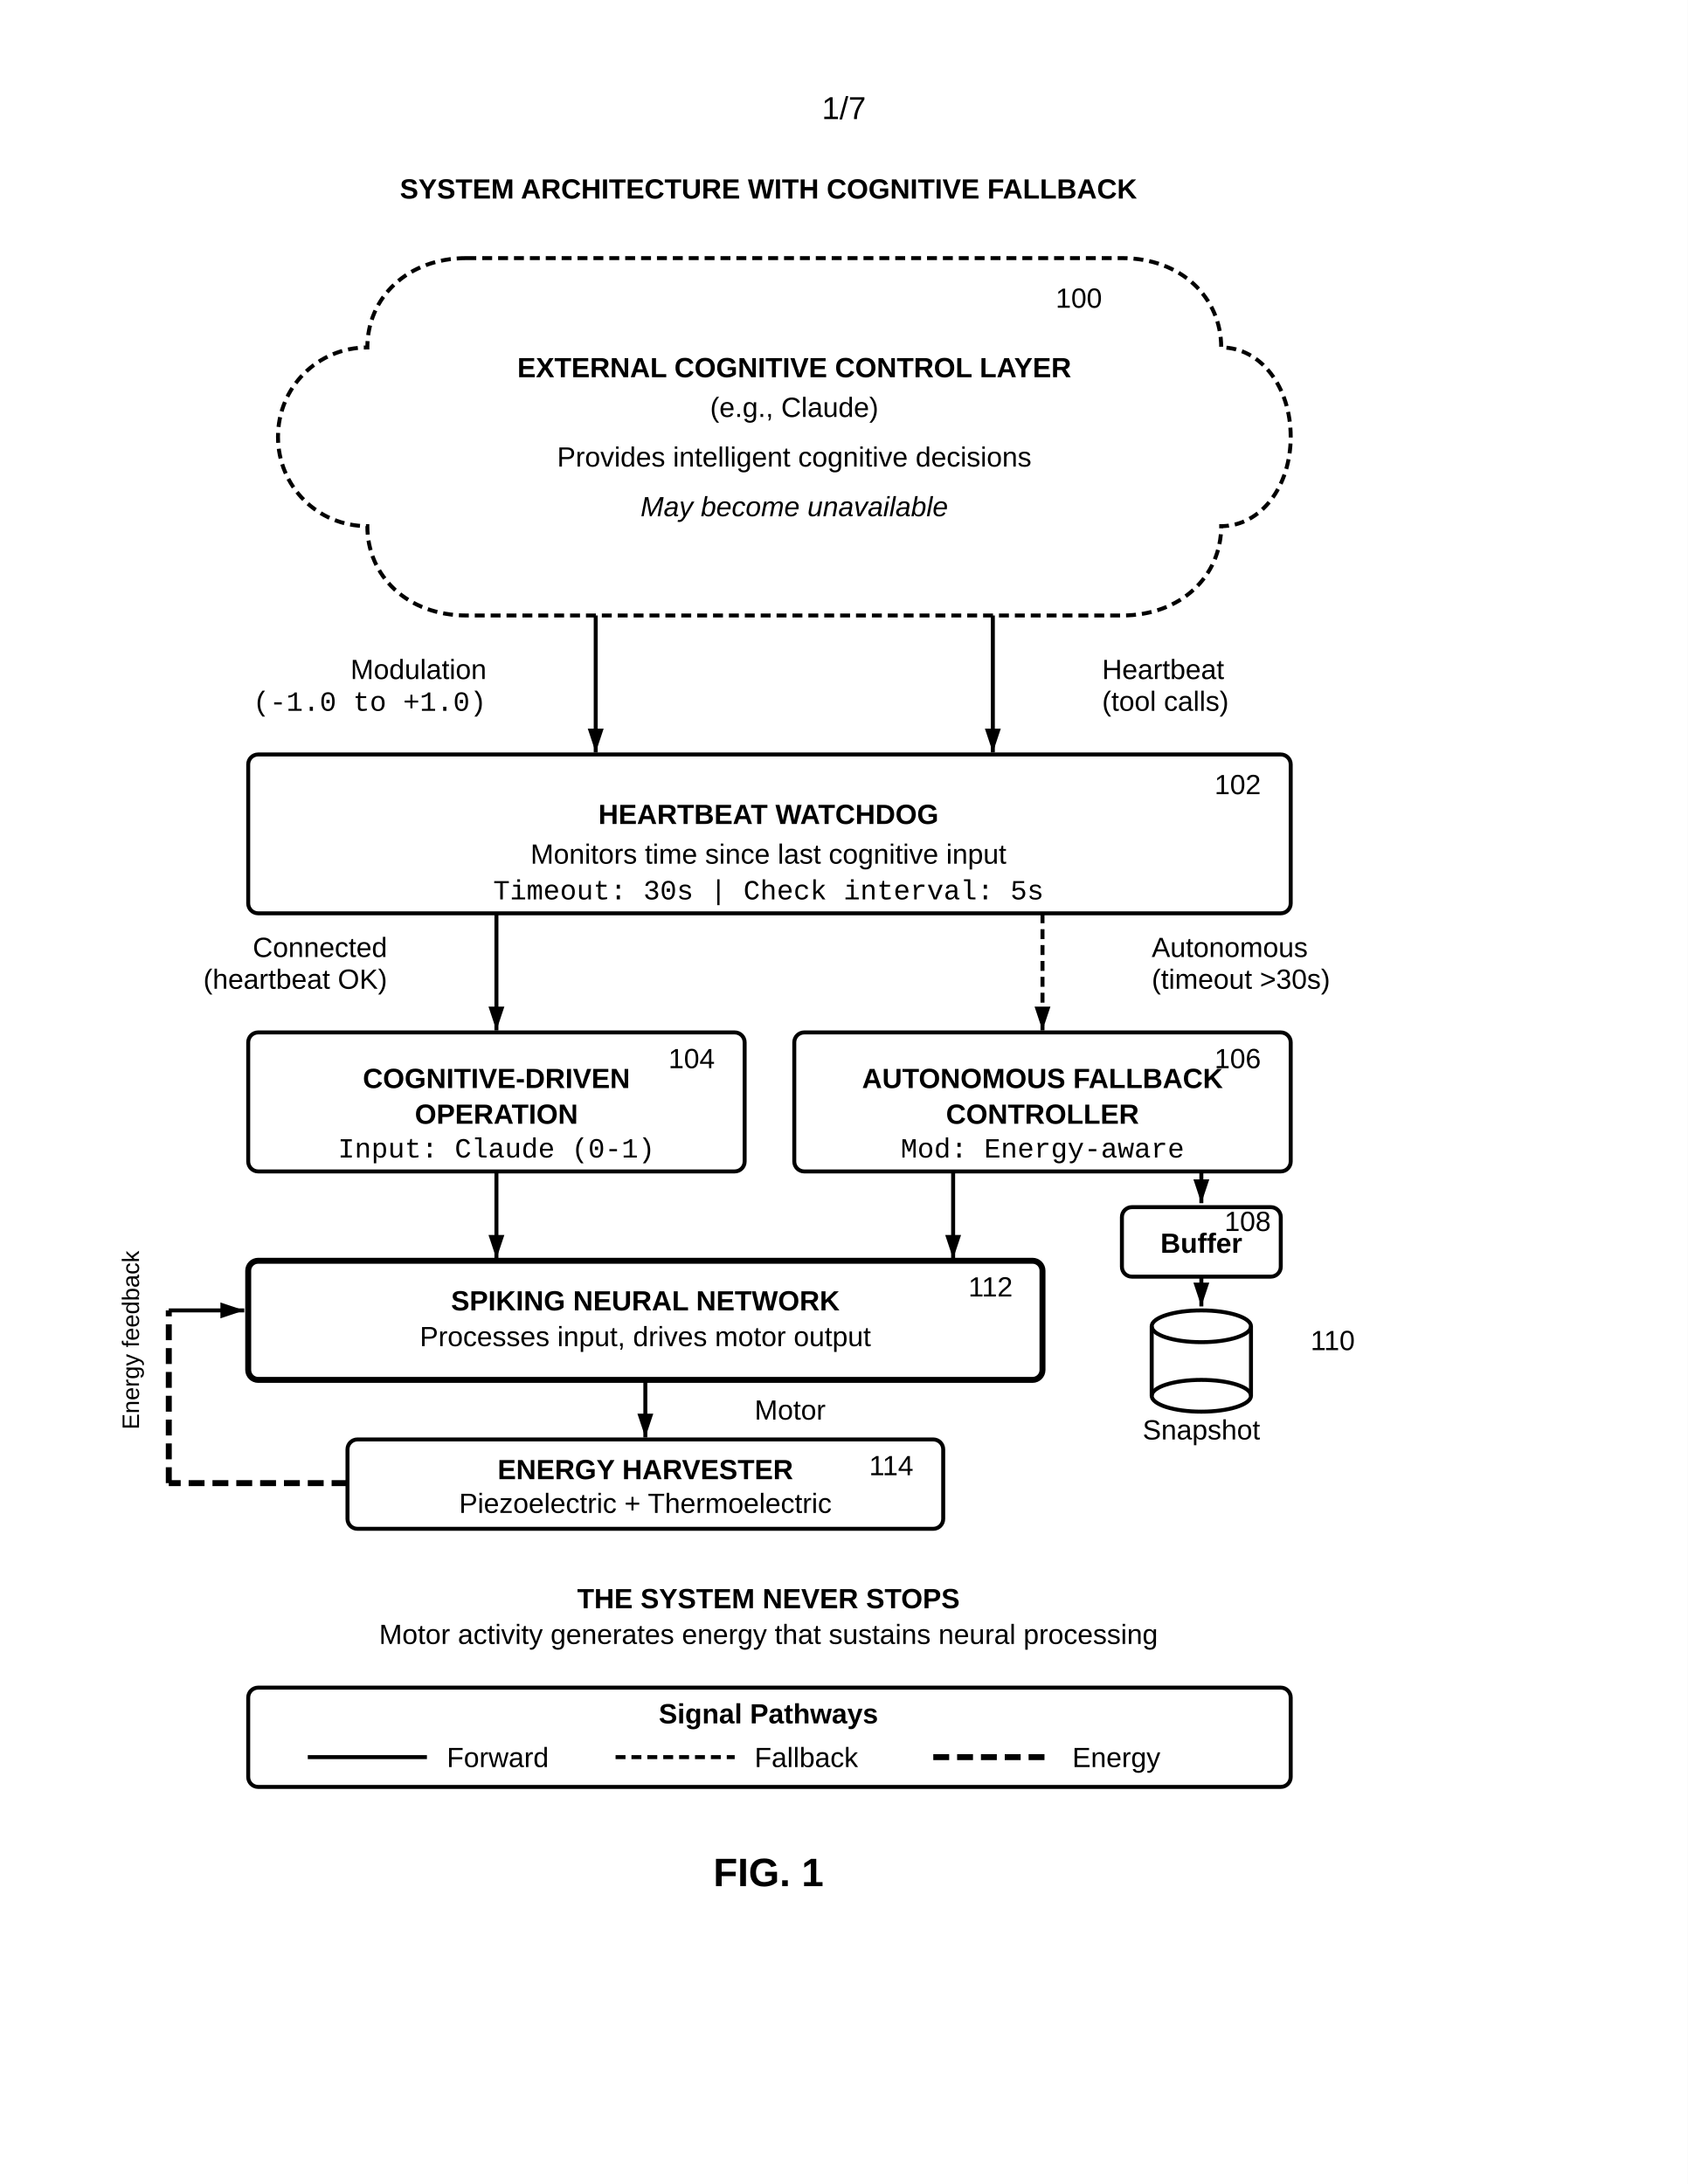
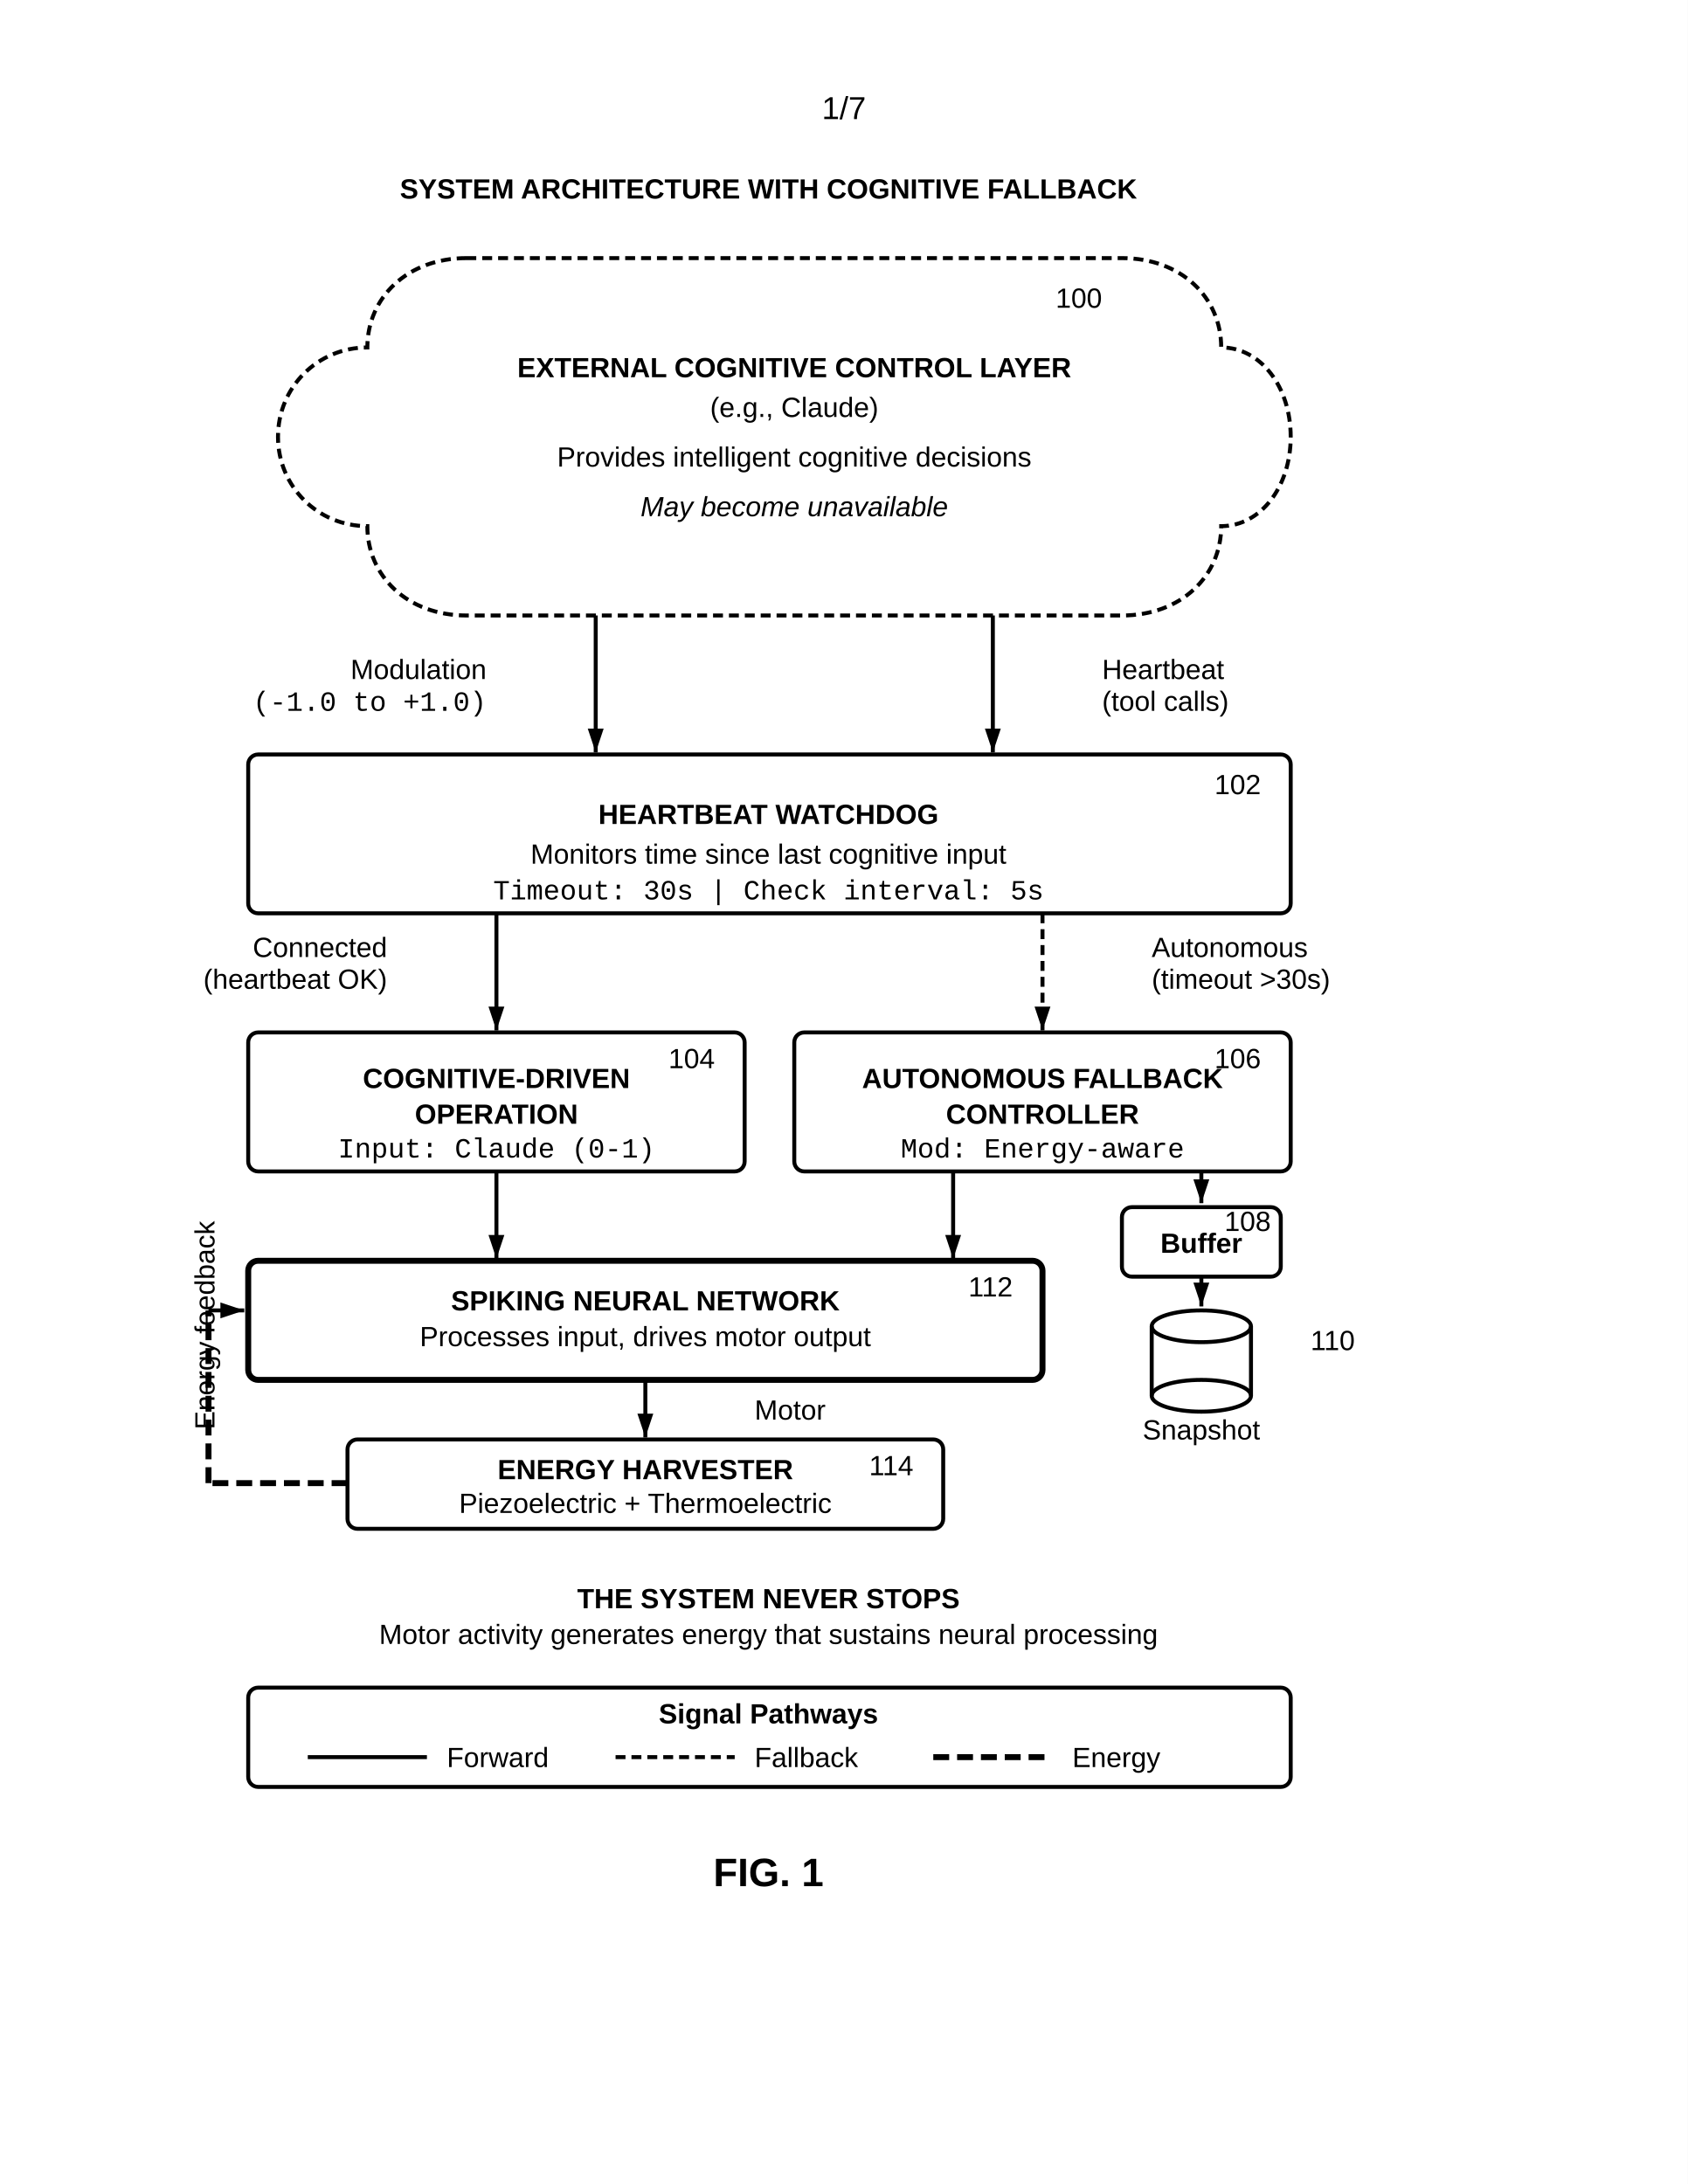
<svg xmlns="http://www.w3.org/2000/svg" width="8.5in" height="11in" viewBox="0 0 850 1100">
  <defs>
    <marker id="ah" markerWidth="6" markerHeight="4" refX="6" refY="2" orient="auto">
      <polygon points="0 0, 6 2, 0 4" fill="black" />
    </marker>
    <marker id="ah-light" markerWidth="6" markerHeight="4" refX="6" refY="2" orient="auto">
      <polygon points="0 0, 6 2, 0 4" fill="black" />
    </marker>
  </defs>
  <rect width="100%" height="100%" fill="white" />
  <text x="425" y="60" font-family="Arial, sans-serif" font-size="16" text-anchor="middle">1/7</text>
  <text x="387" y="100" font-family="Arial, sans-serif" font-size="14" font-weight="bold" text-anchor="middle">SYSTEM ARCHITECTURE WITH COGNITIVE FALLBACK</text>
  <path d="M235,130 C205,130 185,150 185,175 C160,175 140,195 140,220 C140,245 160,265 185,265 C185,290 205,310 235,310 L565,310 C595,310 615,290 615,265 C635,265 650,245 650,220 C650,195 635,175 615,175 C615,150 595,130 565,130 Z" fill="none" stroke="black" stroke-width="2" stroke-dasharray="5,3" />
  <text x="555" y="155" font-family="Arial, sans-serif" font-size="14" text-anchor="end">100</text>
  <text x="400" y="190" font-family="Arial, sans-serif" font-size="14" font-weight="bold" text-anchor="middle">EXTERNAL COGNITIVE CONTROL LAYER</text>
  <text x="400" y="210" font-family="Arial, sans-serif" font-size="14" text-anchor="middle">(e.g., Claude)</text>
  <text x="400" y="235" font-family="Arial, sans-serif" font-size="14" text-anchor="middle">Provides intelligent cognitive decisions</text>
  <text x="400" y="260" font-family="Arial, sans-serif" font-size="14" font-style="italic" text-anchor="middle">May become unavailable</text>
  <line x1="300" y1="310" x2="300" y2="379" stroke="black" stroke-width="2" marker-end="url(#ah)" />
  <text x="245" y="342" font-family="Arial, sans-serif" font-size="14" text-anchor="end">Modulation</text>
  <text x="245" y="358" font-family="Courier New, monospace" font-size="14" text-anchor="end">(-1.0 to +1.0)</text>
  <line x1="500" y1="310" x2="500" y2="379" stroke="black" stroke-width="2" marker-end="url(#ah)" />
  <text x="555" y="342" font-family="Arial, sans-serif" font-size="14" text-anchor="start">Heartbeat</text>
  <text x="555" y="358" font-family="Arial, sans-serif" font-size="14" text-anchor="start">(tool calls)</text>
  <rect x="125" y="380" width="525" height="80" rx="5" fill="none" stroke="black" stroke-width="2" />
  <text x="635" y="400" font-family="Arial, sans-serif" font-size="14" text-anchor="end">102</text>
  <text x="387" y="415" font-family="Arial, sans-serif" font-size="14" font-weight="bold" text-anchor="middle">HEARTBEAT WATCHDOG</text>
  <text x="387" y="435" font-family="Arial, sans-serif" font-size="14" text-anchor="middle">Monitors time since last cognitive input</text>
  <text x="387" y="453" font-family="Courier New, monospace" font-size="14" text-anchor="middle">Timeout: 30s | Check interval: 5s</text>
  <line x1="250" y1="460" x2="250" y2="519" stroke="black" stroke-width="2" marker-end="url(#ah)" />
  <text x="195" y="482" font-family="Arial, sans-serif" font-size="14" text-anchor="end">Connected</text>
  <text x="195" y="498" font-family="Arial, sans-serif" font-size="14" text-anchor="end">(heartbeat OK)</text>
  <line x1="525" y1="460" x2="525" y2="519" stroke="black" stroke-width="2" stroke-dasharray="5,3" marker-end="url(#ah)" />
  <text x="580" y="482" font-family="Arial, sans-serif" font-size="14" text-anchor="start">Autonomous</text>
  <text x="580" y="498" font-family="Arial, sans-serif" font-size="14" text-anchor="start">(timeout &gt;30s)</text>
  <rect x="125" y="520" width="250" height="70" rx="5" fill="none" stroke="black" stroke-width="2" />
  <text x="360" y="538" font-family="Arial, sans-serif" font-size="14" text-anchor="end">104</text>
  <text x="250" y="548" font-family="Arial, sans-serif" font-size="14" font-weight="bold" text-anchor="middle">COGNITIVE-DRIVEN</text>
  <text x="250" y="566" font-family="Arial, sans-serif" font-size="14" font-weight="bold" text-anchor="middle">OPERATION</text>
  <text x="250" y="583" font-family="Courier New, monospace" font-size="14" text-anchor="middle">Input: Claude (0-1)</text>
  <rect x="400" y="520" width="250" height="70" rx="5" fill="none" stroke="black" stroke-width="2" />
  <text x="635" y="538" font-family="Arial, sans-serif" font-size="14" text-anchor="end">106</text>
  <text x="525" y="548" font-family="Arial, sans-serif" font-size="14" font-weight="bold" text-anchor="middle">AUTONOMOUS FALLBACK</text>
  <text x="525" y="566" font-family="Arial, sans-serif" font-size="14" font-weight="bold" text-anchor="middle">CONTROLLER</text>
  <text x="525" y="583" font-family="Courier New, monospace" font-size="14" text-anchor="middle">Mod: Energy-aware</text>
  <line x1="250" y1="590" x2="250" y2="634" stroke="black" stroke-width="2" marker-end="url(#ah)" />
  <line x1="480" y1="590" x2="480" y2="634" stroke="black" stroke-width="2" marker-end="url(#ah)" />
  <rect x="565" y="608" width="80" height="35" rx="5" fill="none" stroke="black" stroke-width="2" />
  <text x="640" y="620" font-family="Arial, sans-serif" font-size="14" text-anchor="end">108</text>
  <text x="605" y="631" font-family="Arial, sans-serif" font-size="14" font-weight="bold" text-anchor="middle">Buffer</text>
  <line x1="605" y1="590" x2="605" y2="606" stroke="black" stroke-width="2" marker-end="url(#ah)" />
  <ellipse cx="605" cy="668" rx="25" ry="8" fill="none" stroke="black" stroke-width="2" />
  <line x1="580" y1="668" x2="580" y2="703" stroke="black" stroke-width="2" />
  <line x1="630" y1="668" x2="630" y2="703" stroke="black" stroke-width="2" />
  <ellipse cx="605" cy="703" rx="25" ry="8" fill="none" stroke="black" stroke-width="2" />
  <text x="660" y="680" font-family="Arial, sans-serif" font-size="14" text-anchor="start">110</text>
  <text x="605" y="725" font-family="Arial, sans-serif" font-size="14" text-anchor="middle">Snapshot</text>
  <line x1="605" y1="643" x2="605" y2="658" stroke="black" stroke-width="2" marker-end="url(#ah)" />
  <rect x="125" y="635" width="400" height="60" rx="5" fill="none" stroke="black" stroke-width="3" />
  <text x="510" y="653" font-family="Arial, sans-serif" font-size="14" text-anchor="end">112</text>
  <text x="325" y="660" font-family="Arial, sans-serif" font-size="14" font-weight="bold" text-anchor="middle">SPIKING NEURAL NETWORK</text>
  <text x="325" y="678" font-family="Arial, sans-serif" font-size="14" text-anchor="middle">Processes input, drives motor output</text>
  <line x1="325" y1="695" x2="325" y2="724" stroke="black" stroke-width="2" marker-end="url(#ah)" />
  <text x="380" y="715" font-family="Arial, sans-serif" font-size="14" text-anchor="start">Motor</text>
  <rect x="175" y="725" width="300" height="45" rx="5" fill="none" stroke="black" stroke-width="2" />
  <text x="460" y="743" font-family="Arial, sans-serif" font-size="14" text-anchor="end">114</text>
  <text x="325" y="745" font-family="Arial, sans-serif" font-size="14" font-weight="bold" text-anchor="middle">ENERGY HARVESTER</text>
  <text x="325" y="762" font-family="Arial, sans-serif" font-size="14" text-anchor="middle">Piezoelectric + Thermoelectric</text>
-   <line x1="175" y1="747" x2="85" y2="747" stroke="black" stroke-width="3" stroke-dasharray="8,4" />
-   <line x1="85" y1="747" x2="85" y2="660" stroke="black" stroke-width="3" stroke-dasharray="8,4" />
-   <line x1="85" y1="660" x2="123" y2="660" stroke="black" stroke-width="2" marker-end="url(#ah)" />
-   <text x="70" y="720" font-family="Arial, sans-serif" font-size="12" text-anchor="start" transform="rotate(-90, 70, 720)">Energy feedback</text>
+   <line x1="175" y1="747" x2="105" y2="747" stroke="black" stroke-width="3" stroke-dasharray="8,4" />
+   <line x1="105" y1="747" x2="105" y2="660" stroke="black" stroke-width="3" stroke-dasharray="8,4" />
+   <line x1="105" y1="660" x2="123" y2="660" stroke="black" stroke-width="2" marker-end="url(#ah)" />
+   <text x="108" y="720" font-family="Arial, sans-serif" font-size="14" text-anchor="start" transform="rotate(-90, 108, 720)">Energy feedback</text>
  <text x="387" y="810" font-family="Arial, sans-serif" font-size="14" font-weight="bold" text-anchor="middle">THE SYSTEM NEVER STOPS</text>
  <text x="387" y="828" font-family="Arial, sans-serif" font-size="14" text-anchor="middle">Motor activity generates energy that sustains neural processing</text>
  <rect x="125" y="850" width="525" height="50" rx="5" fill="none" stroke="black" stroke-width="2" />
  <text x="387" y="868" font-family="Arial, sans-serif" font-size="14" font-weight="bold" text-anchor="middle">Signal Pathways</text>
  <line x1="155" y1="885" x2="215" y2="885" stroke="black" stroke-width="2" />
  <text x="225" y="890" font-family="Arial, sans-serif" font-size="14" text-anchor="start">Forward</text>
  <line x1="310" y1="885" x2="370" y2="885" stroke="black" stroke-width="2" stroke-dasharray="5,3" />
  <text x="380" y="890" font-family="Arial, sans-serif" font-size="14" text-anchor="start">Fallback</text>
  <line x1="470" y1="885" x2="530" y2="885" stroke="black" stroke-width="3" stroke-dasharray="8,4" />
  <text x="540" y="890" font-family="Arial, sans-serif" font-size="14" text-anchor="start">Energy</text>
  <text x="387" y="950" font-family="Arial, sans-serif" font-size="20" font-weight="bold" text-anchor="middle">FIG. 1</text>
</svg>
